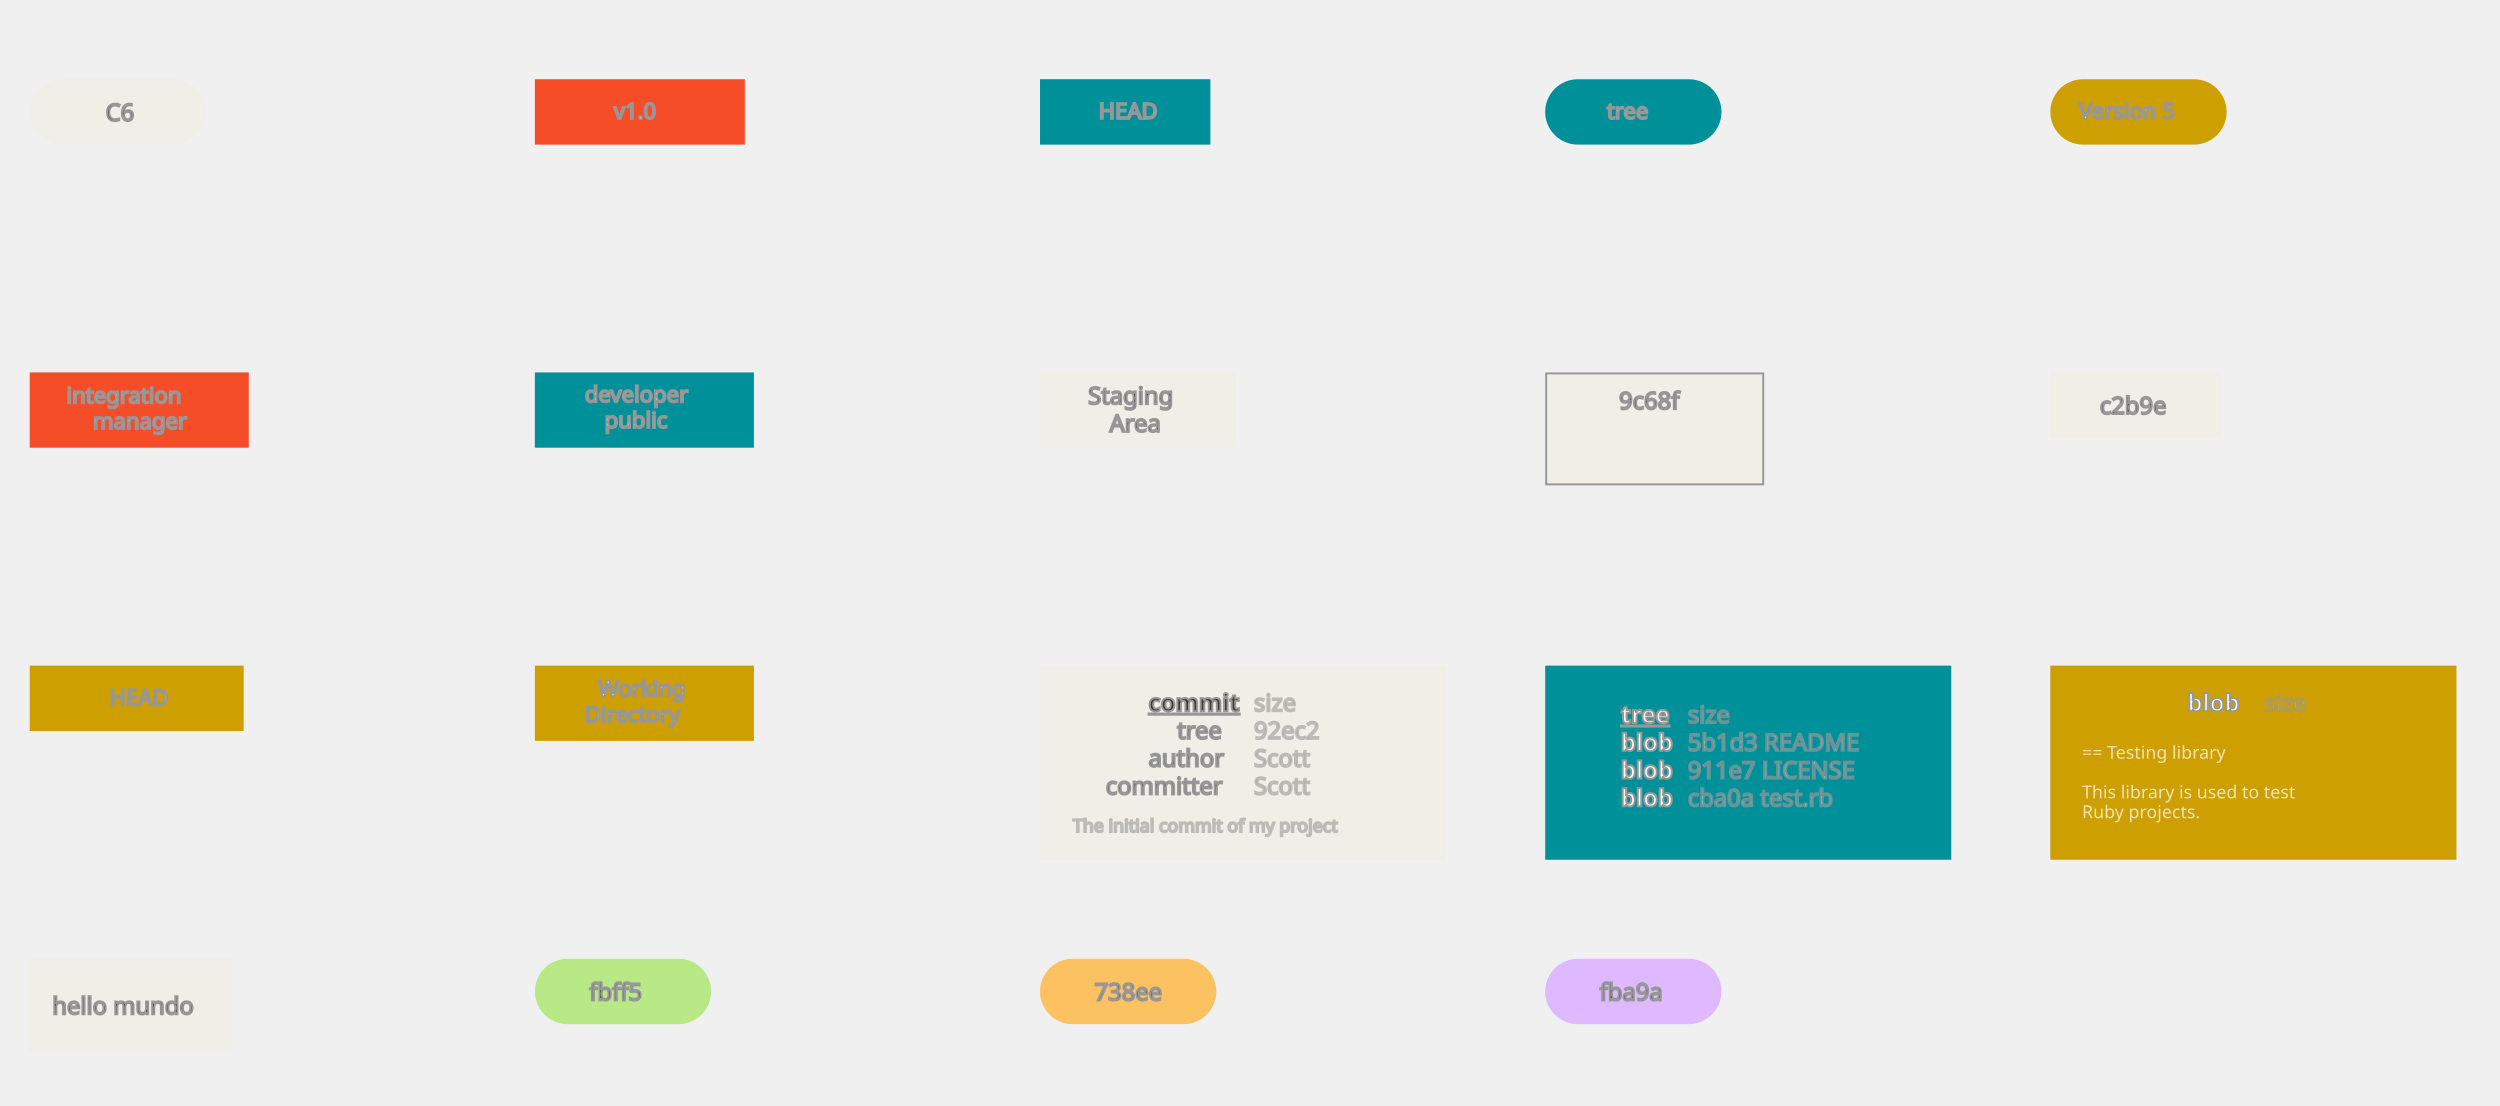
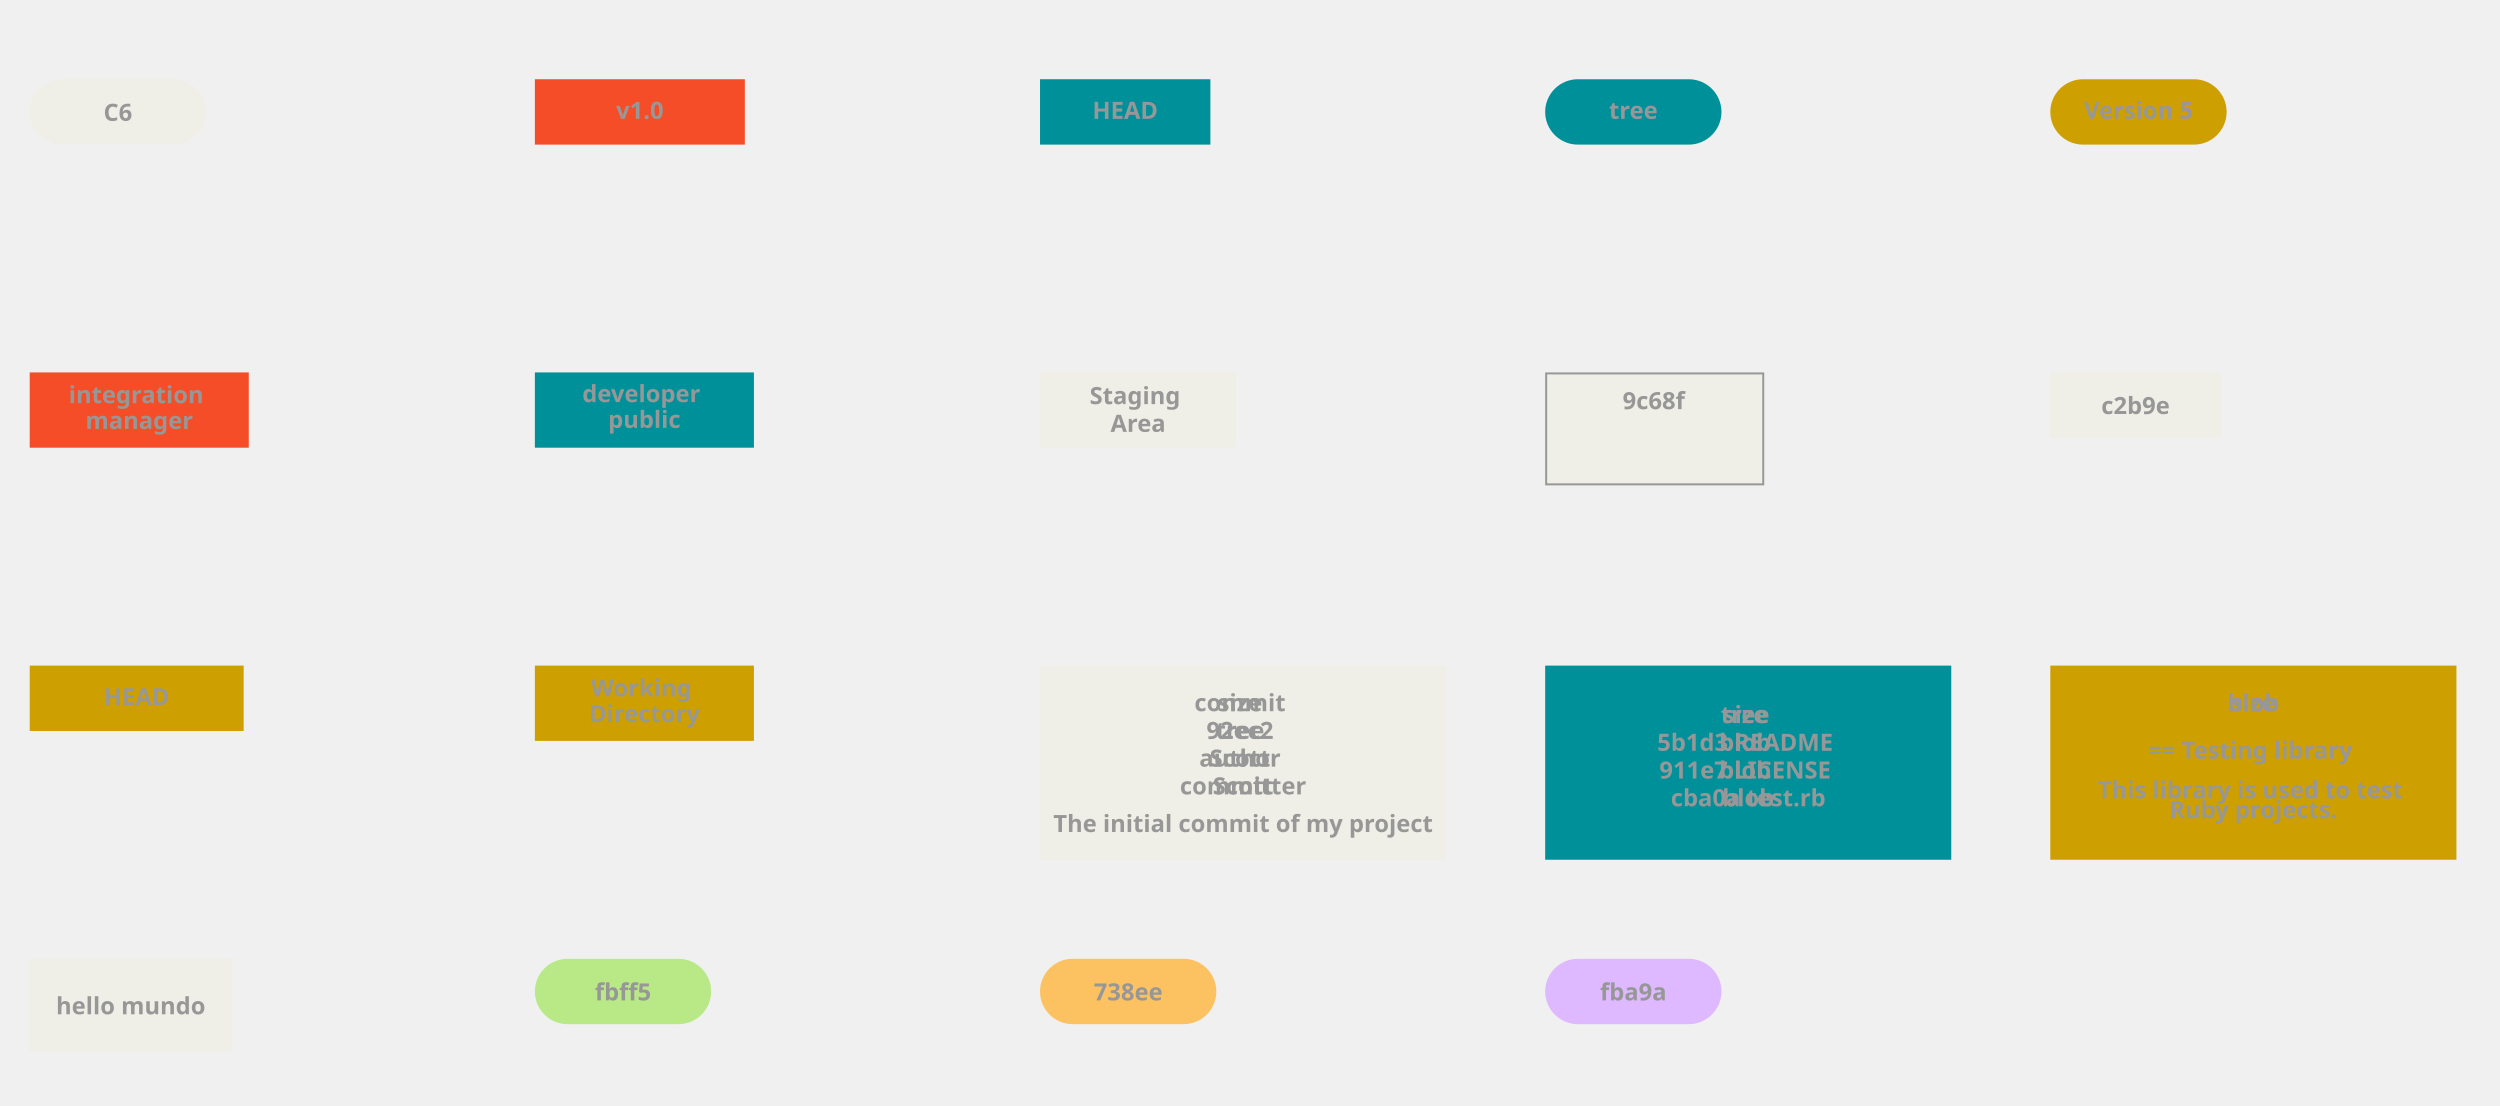
<svg xmlns="http://www.w3.org/2000/svg" width="1262px" height="558px" viewBox="0 0 1262 558" version="1.1">
  <g id="Symbols" stroke="none" stroke-width="1" fill="none" fill-rule="evenodd">
    <g id="brown" transform="translate(15, 40)">
      <rect id="Rectangle-1" fill="#EFEFE7" x="0" y="0" width="89" height="33" rx="16.5" />
-       <text id="C6" stroke="#979797" font-family="RobotoMono-Regular, Roboto Mono" font-size="12" font-weight="normal" fill="#000000">
-         <tspan x="38.299" y="21">C6</tspan>
+       <text stroke="#979797" stroke-width="0" font-family="Source Code Pro" font-size="12px" font-weight="900" fill="#979797" fill-opacity="1" text-anchor="middle" id="C6">
+         <tspan x="44.5" y="21">C6</tspan>
      </text>
    </g>
    <g id="ref" transform="translate(270, 40)">
      <rect id="Rectangle-2" fill="#F44D27" x="0" y="0" width="106" height="33" />
-       <text id="master" stroke="#979797" font-family="RobotoMono-Regular, Roboto Mono" font-size="11.143" font-weight="normal" fill="#FFFFFF">
-         <tspan x="39.815" y="20">v1.0</tspan>
+       <text stroke="#979797" stroke-width="0" font-family="Source Code Pro" font-size="12px" font-weight="900" fill="#979797" fill-opacity="1" text-anchor="middle" id="master">
+         <tspan x="53" y="20">v1.0</tspan>
      </text>
    </g>
    <g id="symref" transform="translate(525, 40)">
      <rect id="Rectangle-2" fill="#00909A" x="0" y="0" width="86" height="33" />
-       <text id="master" stroke="#979797" font-family="RobotoMono-Regular, Roboto Mono" font-size="11.143" font-weight="normal" fill="#FFFFFF">
-         <tspan x="29.626" y="20">HEAD</tspan>
+       <text stroke="#979797" stroke-width="0" font-family="Source Code Pro" font-size="12px" font-weight="900" fill="#979797" fill-opacity="1" text-anchor="middle" id="master">
+         <tspan x="43" y="20">HEAD</tspan>
      </text>
    </g>
    <g id="blue" transform="translate(780, 40)">
      <rect id="Rectangle-1" fill="#00909A" x="0" y="0" width="89" height="33" rx="16.5" />
-       <text id="tree" stroke="#979797" font-family="RobotoMono-Regular, Roboto Mono" font-size="11.143" font-weight="normal" fill="#FFFFFF">
-         <tspan x="31.126" y="20">tree</tspan>
+       <text stroke="#979797" stroke-width="0" font-family="Source Code Pro" font-size="12px" font-weight="900" fill="#979797" fill-opacity="1" text-anchor="middle" id="tree">
+         <tspan x="44.5" y="20">tree</tspan>
      </text>
    </g>
    <g id="gold" transform="translate(1035, 40)">
      <rect id="Rectangle-1" fill="#CD9F00" x="0" y="0" width="89" height="33" rx="16.5" />
-       <text id="Version-5" stroke="#979797" font-family="RobotoMono-Regular, Roboto Mono" font-size="11.143" font-weight="normal" fill="#FFFFFF">
-         <tspan x="14.409" y="20">Version 5</tspan>
+       <text stroke="#979797" stroke-width="0" font-family="Source Code Pro" font-size="12px" font-weight="900" fill="#979797" fill-opacity="1" text-anchor="middle" id="Version-5">
+         <tspan x="44.5" y="20">Version 5</tspan>
      </text>
    </g>
    <g id="ref-(2-line)" transform="translate(15, 188)">
      <rect id="Rectangle-2" fill="#F44D27" x="0" y="0" width="110.58" height="38" />
-       <text id="master" stroke="#979797" font-family="RobotoMono-Regular, Roboto Mono" font-size="11.143" font-weight="normal" fill="#FFFFFF">
-         <tspan x="18.513" y="15.531">integration</tspan>
-         <tspan x="31.886" y="28.531">manager</tspan>
+       <text stroke="#979797" stroke-width="0" font-family="Source Code Pro" font-size="12px" font-weight="900" fill="#979797" fill-opacity="1" text-anchor="middle" id="master">
+         <tspan x="55.29" y="15.531">integration</tspan>
+         <tspan x="55.29" y="28.531">manager</tspan>
      </text>
    </g>
    <g id="symref-(2-line)" transform="translate(270, 188)">
      <rect id="Rectangle-2" fill="#00909A" x="0" y="0" width="110.58" height="38" />
-       <text id="master" stroke="#979797" font-family="RobotoMono-Regular, Roboto Mono" font-size="11.143" font-weight="normal" fill="#FFFFFF">
-         <tspan x="25.199" y="15">developer</tspan>
-         <tspan x="35.23" y="28">public</tspan>
+       <text stroke="#979797" stroke-width="0" font-family="Source Code Pro" font-size="12px" font-weight="900" fill="#979797" fill-opacity="1" text-anchor="middle" id="master">
+         <tspan x="55.29" y="15">developer</tspan>
+         <tspan x="55.29" y="28">public</tspan>
      </text>
    </g>
    <g id="other-(2-line)-2" transform="translate(525, 188)">
      <rect id="Rectangle-2" fill="#EFEFE7" x="0" y="0" width="99" height="38" />
-       <text id="master" stroke="#979797" font-family="RobotoMono-Regular, Roboto Mono" font-size="12" font-weight="normal" fill="#000000">
-         <tspan x="24.296" y="16">Staging</tspan>
-         <tspan x="35.098" y="30">Area</tspan>
+       <text stroke="#979797" stroke-width="0" font-family="Source Code Pro" font-size="12px" font-weight="900" fill="#979797" fill-opacity="1" text-anchor="middle" id="master">
+         <tspan x="49.5" y="16">Staging</tspan>
+         <tspan x="49.5" y="30">Area</tspan>
      </text>
    </g>
    <g id="other-(2-line)" transform="translate(780, 188)" stroke="#979797">
      <rect id="Rectangle-2" fill="#EFEFE7" x="0.5" y="0.5" width="109.58" height="56" />
-       <text id="master-4" font-family="RobotoMono-Regular, Roboto Mono" font-size="12" font-weight="normal" fill="#000000">
-         <tspan x="37.284" y="18.547">9c68f</tspan>
+       <text stroke="#979797" stroke-width="0" font-family="Source Code Pro" font-size="12px" font-weight="900" fill="#979797" fill-opacity="1" text-anchor="middle" id="master-4">
+         <tspan x="54.79" y="18.547">9c68f</tspan>
      </text>
    </g>
    <g id="other" transform="translate(1035, 188)">
      <rect id="Rectangle-2" fill="#EFEFE7" x="0" y="0" width="86" height="33" />
-       <text id="master" stroke="#979797" font-family="RobotoMono-Regular, Roboto Mono" font-size="12" font-weight="normal" fill="#000000">
-         <tspan x="24.997" y="21">c2b9e</tspan>
+       <text stroke="#979797" stroke-width="0" font-family="Source Code Pro" font-size="12px" font-weight="900" fill="#979797" fill-opacity="1" text-anchor="middle" id="master">
+         <tspan x="43" y="21">c2b9e</tspan>
      </text>
    </g>
    <g id="goldref" transform="translate(15, 336)">
      <rect id="Rectangle-3" fill="#CD9F00" x="0" y="0" width="108" height="33" />
-       <text id="master-2" stroke="#979797" font-family="RobotoMono-Regular, Roboto Mono" font-size="11.143" font-weight="normal" fill="#FFFFFF">
-         <tspan x="40.312" y="20">HEAD</tspan>
+       <text stroke="#979797" stroke-width="0" font-family="Source Code Pro" font-size="12px" font-weight="900" fill="#979797" fill-opacity="1" text-anchor="middle" id="master-2">
+         <tspan x="54" y="20">HEAD</tspan>
      </text>
    </g>
    <g id="goldref-(2-line)" transform="translate(270, 336)">
      <rect id="Rectangle-4" fill="#CD9F00" x="0" y="0" width="110.58" height="38" />
-       <text id="master-3" stroke="#979797" font-family="RobotoMono-Regular, Roboto Mono" font-size="11.143" font-weight="normal" fill="#FFFFFF">
-         <tspan x="31.886" y="15.531">Working</tspan>
-         <tspan x="25.199" y="28.531">Directory</tspan>
+       <text stroke="#979797" stroke-width="0" font-family="Source Code Pro" font-size="12px" font-weight="900" fill="#979797" fill-opacity="1" text-anchor="middle" id="master-3">
+         <tspan x="55.29" y="15.531">Working</tspan>
+         <tspan x="55.29" y="28.531">Directory</tspan>
      </text>
    </g>
    <g id="commit-(v)" transform="translate(525, 336)">
      <rect id="Rectangle-12" fill="#EFEFE7" x="0" y="0" width="205" height="98" />
-       <text id="size" stroke="#979797" opacity="0.6" font-family="RobotoMono-Regular, Roboto Mono" font-size="12" font-weight="normal" fill="#413932">
-         <tspan x="108" y="23">size</tspan>
-         <tspan x="108" y="37">92ec2</tspan>
-         <tspan x="108" y="51">Scott</tspan>
-         <tspan x="108" y="65">Scott</tspan>
+       <text stroke="#979797" stroke-width="0" font-family="Source Code Pro" font-size="12px" font-weight="900" fill="#979797" fill-opacity="1" text-anchor="middle" id="size">
+         <tspan x="102.5" y="23">size</tspan>
+         <tspan x="102.5" y="37">92ec2</tspan>
+         <tspan x="102.5" y="51">Scott</tspan>
+         <tspan x="102.5" y="65">Scott</tspan>
      </text>
-       <text id="commit-tree-author-c" stroke="#979797" font-family="RobotoMono-Bold, Roboto Mono" font-size="12" font-weight="bold" fill="#413932">
-         <tspan x="54.793" y="23" text-decoration="underline">commit</tspan>
-         <tspan x="98" y="23" font-family="Menlo-Regular, Menlo" font-weight="normal" />
-         <tspan x="69.195" y="37" font-family="RobotoMono-Regular, Roboto Mono" font-weight="normal">tree</tspan>
-         <tspan x="54.793" y="51" font-family="RobotoMono-Regular, Roboto Mono" font-weight="normal">author</tspan>
-         <tspan x="33.189" y="65" font-family="RobotoMono-Regular, Roboto Mono" font-weight="normal">committer</tspan>
+       <text stroke="#979797" stroke-width="0" font-family="Source Code Pro" font-size="12px" font-weight="900" fill="#979797" fill-opacity="1" text-anchor="middle" id="commit-tree-author-c">
+         <tspan x="102.5" y="23">commit</tspan>
+         <tspan x="102.5" y="23" />
+         <tspan x="102.5" y="37">tree</tspan>
+         <tspan x="102.5" y="51">author</tspan>
+         <tspan x="102.5" y="65">committer</tspan>
      </text>
-       <text id="The-initial-commit-o" stroke="#979797" opacity="0.6" font-family="RobotoMono-Regular, Roboto Mono" font-size="9" font-weight="normal" fill="#413932">
-         <tspan x="16.584" y="84">The initial commit of my project</tspan>
+       <text stroke="#979797" stroke-width="0" font-family="Source Code Pro" font-size="12px" font-weight="900" fill="#979797" fill-opacity="1" text-anchor="middle" id="The-initial-commit-o">
+         <tspan x="102.5" y="84">The initial commit of my project</tspan>
      </text>
    </g>
    <g id="tree-(v)" transform="translate(780, 336)">
      <rect id="Rectangle-13" fill="#00909A" x="0" y="0" width="205" height="98" />
-       <text id="size" stroke="#979797" opacity="0.7" font-family="RobotoMono-Regular, Roboto Mono" font-size="12" font-weight="normal" fill="#FFFFFF">
-         <tspan x="72" y="29">size</tspan>
-         <tspan x="72" y="43">5b1d3 README</tspan>
-         <tspan x="72" y="57">911e7 LICENSE</tspan>
-         <tspan x="72" y="71">cba0a test.rb</tspan>
+       <text stroke="#979797" stroke-width="0" font-family="Source Code Pro" font-size="12px" font-weight="900" fill="#979797" fill-opacity="1" text-anchor="middle" id="size">
+         <tspan x="102.5" y="29">size</tspan>
+         <tspan x="102.5" y="43">5b1d3 README</tspan>
+         <tspan x="102.5" y="57">911e7 LICENSE</tspan>
+         <tspan x="102.5" y="71">cba0a test.rb</tspan>
      </text>
-       <text id="tree-blob-blob-blob" stroke="#979797" font-family="RobotoMono-Bold, Roboto Mono" font-size="12" font-weight="bold" fill="#FFFFFF">
-         <tspan x="38.195" y="29" text-decoration="underline">tree</tspan>
-         <tspan x="67" y="29" font-family="Menlo-Bold, Menlo" />
-         <tspan x="38.195" y="43">blob</tspan>
-         <tspan x="38.195" y="57">blob</tspan>
-         <tspan x="38.195" y="71">blob</tspan>
+       <text stroke="#979797" stroke-width="0" font-family="Source Code Pro" font-size="12px" font-weight="900" fill="#979797" fill-opacity="1" text-anchor="middle" id="tree-blob-blob-blob">
+         <tspan x="102.5" y="29">tree</tspan>
+         <tspan x="102.5" y="29" />
+         <tspan x="102.5" y="43">blob</tspan>
+         <tspan x="102.5" y="57">blob</tspan>
+         <tspan x="102.5" y="71">blob</tspan>
      </text>
    </g>
    <g id="blob-(v)" transform="translate(1035, 336)">
      <rect id="Rectangle-14" fill="#CD9F00" x="0" y="0" width="205" height="98" />
-       <text id="size" stroke="#979797" opacity="0.6" font-family="RobotoMono-Regular, Roboto Mono" font-size="12" font-weight="normal" fill="#FFFFFF">
-         <tspan x="108" y="23">size</tspan>
+       <text stroke="#979797" stroke-width="0" font-family="Source Code Pro" font-size="12px" font-weight="900" fill="#979797" fill-opacity="1" text-anchor="middle" id="size">
+         <tspan x="102.5" y="23">size</tspan>
      </text>
-       <text id="blob" stroke="#979797" font-family="RobotoMono-Bold, Roboto Mono" font-size="12" font-weight="bold" fill="#FFFFFF" text-decoration="underline">
-         <tspan x="69.195" y="23">blob</tspan>
+       <text stroke="#979797" stroke-width="0" font-family="Source Code Pro" font-size="12px" font-weight="900" fill="#979797" fill-opacity="1" text-anchor="middle" id="blob">
+         <tspan x="102.5" y="23">blob</tspan>
      </text>
-       <text id="==-Testing-library" opacity="0.7" font-family="RobotoMono-Regular, Roboto Mono" font-size="9" font-weight="normal" fill="#FFFFFF">
-         <tspan x="16" y="47">== Testing library</tspan>
-         <tspan x="16" y="57" />
-         <tspan x="16" y="67">This library is used to test </tspan>
-         <tspan x="16" y="77">Ruby projects.</tspan>
+       <text stroke="#979797" stroke-width="0" font-family="Source Code Pro" font-size="12px" font-weight="900" fill="#979797" fill-opacity="1" text-anchor="middle" id="==-Testing-library">
+         <tspan x="102.5" y="47">== Testing library</tspan>
+         <tspan x="102.5" y="57" />
+         <tspan x="102.5" y="67">This library is used to test </tspan>
+         <tspan x="102.5" y="77">Ruby projects.</tspan>
      </text>
    </g>
    <g id="content" transform="translate(15, 484)">
      <rect id="Rectangle-2" fill="#EFEFE7" x="0" y="0" width="102" height="47" />
-       <text id="master" stroke="#979797" font-family="RobotoMono-Regular, Roboto Mono" font-size="12" font-weight="normal" fill="#000000">
-         <tspan x="11.394" y="28">hello mundo</tspan>
+       <text stroke="#979797" stroke-width="0" font-family="Source Code Pro" font-size="12px" font-weight="900" fill="#979797" fill-opacity="1" text-anchor="middle" id="master">
+         <tspan x="51" y="28">hello mundo</tspan>
      </text>
    </g>
    <g id="jessica" transform="translate(270, 484)">
      <rect id="Rectangle-1" fill="#B8E986" x="0" y="0" width="89" height="33" rx="16.5" />
-       <text id="C3'" stroke="#979797" font-family="RobotoMono-Regular, Roboto Mono" font-size="12" font-weight="normal" fill="#000000">
-         <tspan x="27.488" y="21">fbff5</tspan>
+       <text stroke="#979797" stroke-width="0" font-family="Source Code Pro" font-size="12px" font-weight="900" fill="#979797" fill-opacity="1" text-anchor="middle" id="C3'">
+         <tspan x="44.5" y="21">fbff5</tspan>
      </text>
    </g>
    <g id="john" transform="translate(525, 484)">
      <rect id="Rectangle-1" fill="#FCC161" x="0" y="0" width="89" height="33" rx="16.5" />
-       <text id="C3'" stroke="#979797" font-family="RobotoMono-Regular, Roboto Mono" font-size="12" font-weight="normal" fill="#000000">
-         <tspan x="27.497" y="21">738ee</tspan>
+       <text stroke="#979797" stroke-width="0" font-family="Source Code Pro" font-size="12px" font-weight="900" fill="#979797" fill-opacity="1" text-anchor="middle" id="C3'">
+         <tspan x="44.5" y="21">738ee</tspan>
      </text>
    </g>
    <g id="josie" transform="translate(780, 484)">
      <rect id="Rectangle-1" fill="#DEB9FF" x="0" y="0" width="89" height="33" rx="16.5" />
-       <text id="C3'" stroke="#979797" font-family="RobotoMono-Regular, Roboto Mono" font-size="12" font-weight="normal" fill="#000000">
-         <tspan x="27.494" y="21">fba9a</tspan>
+       <text stroke="#979797" stroke-width="0" font-family="Source Code Pro" font-size="12px" font-weight="900" fill="#979797" fill-opacity="1" text-anchor="middle" id="C3'">
+         <tspan x="44.5" y="21">fba9a</tspan>
      </text>
    </g>
  </g>
</svg>
